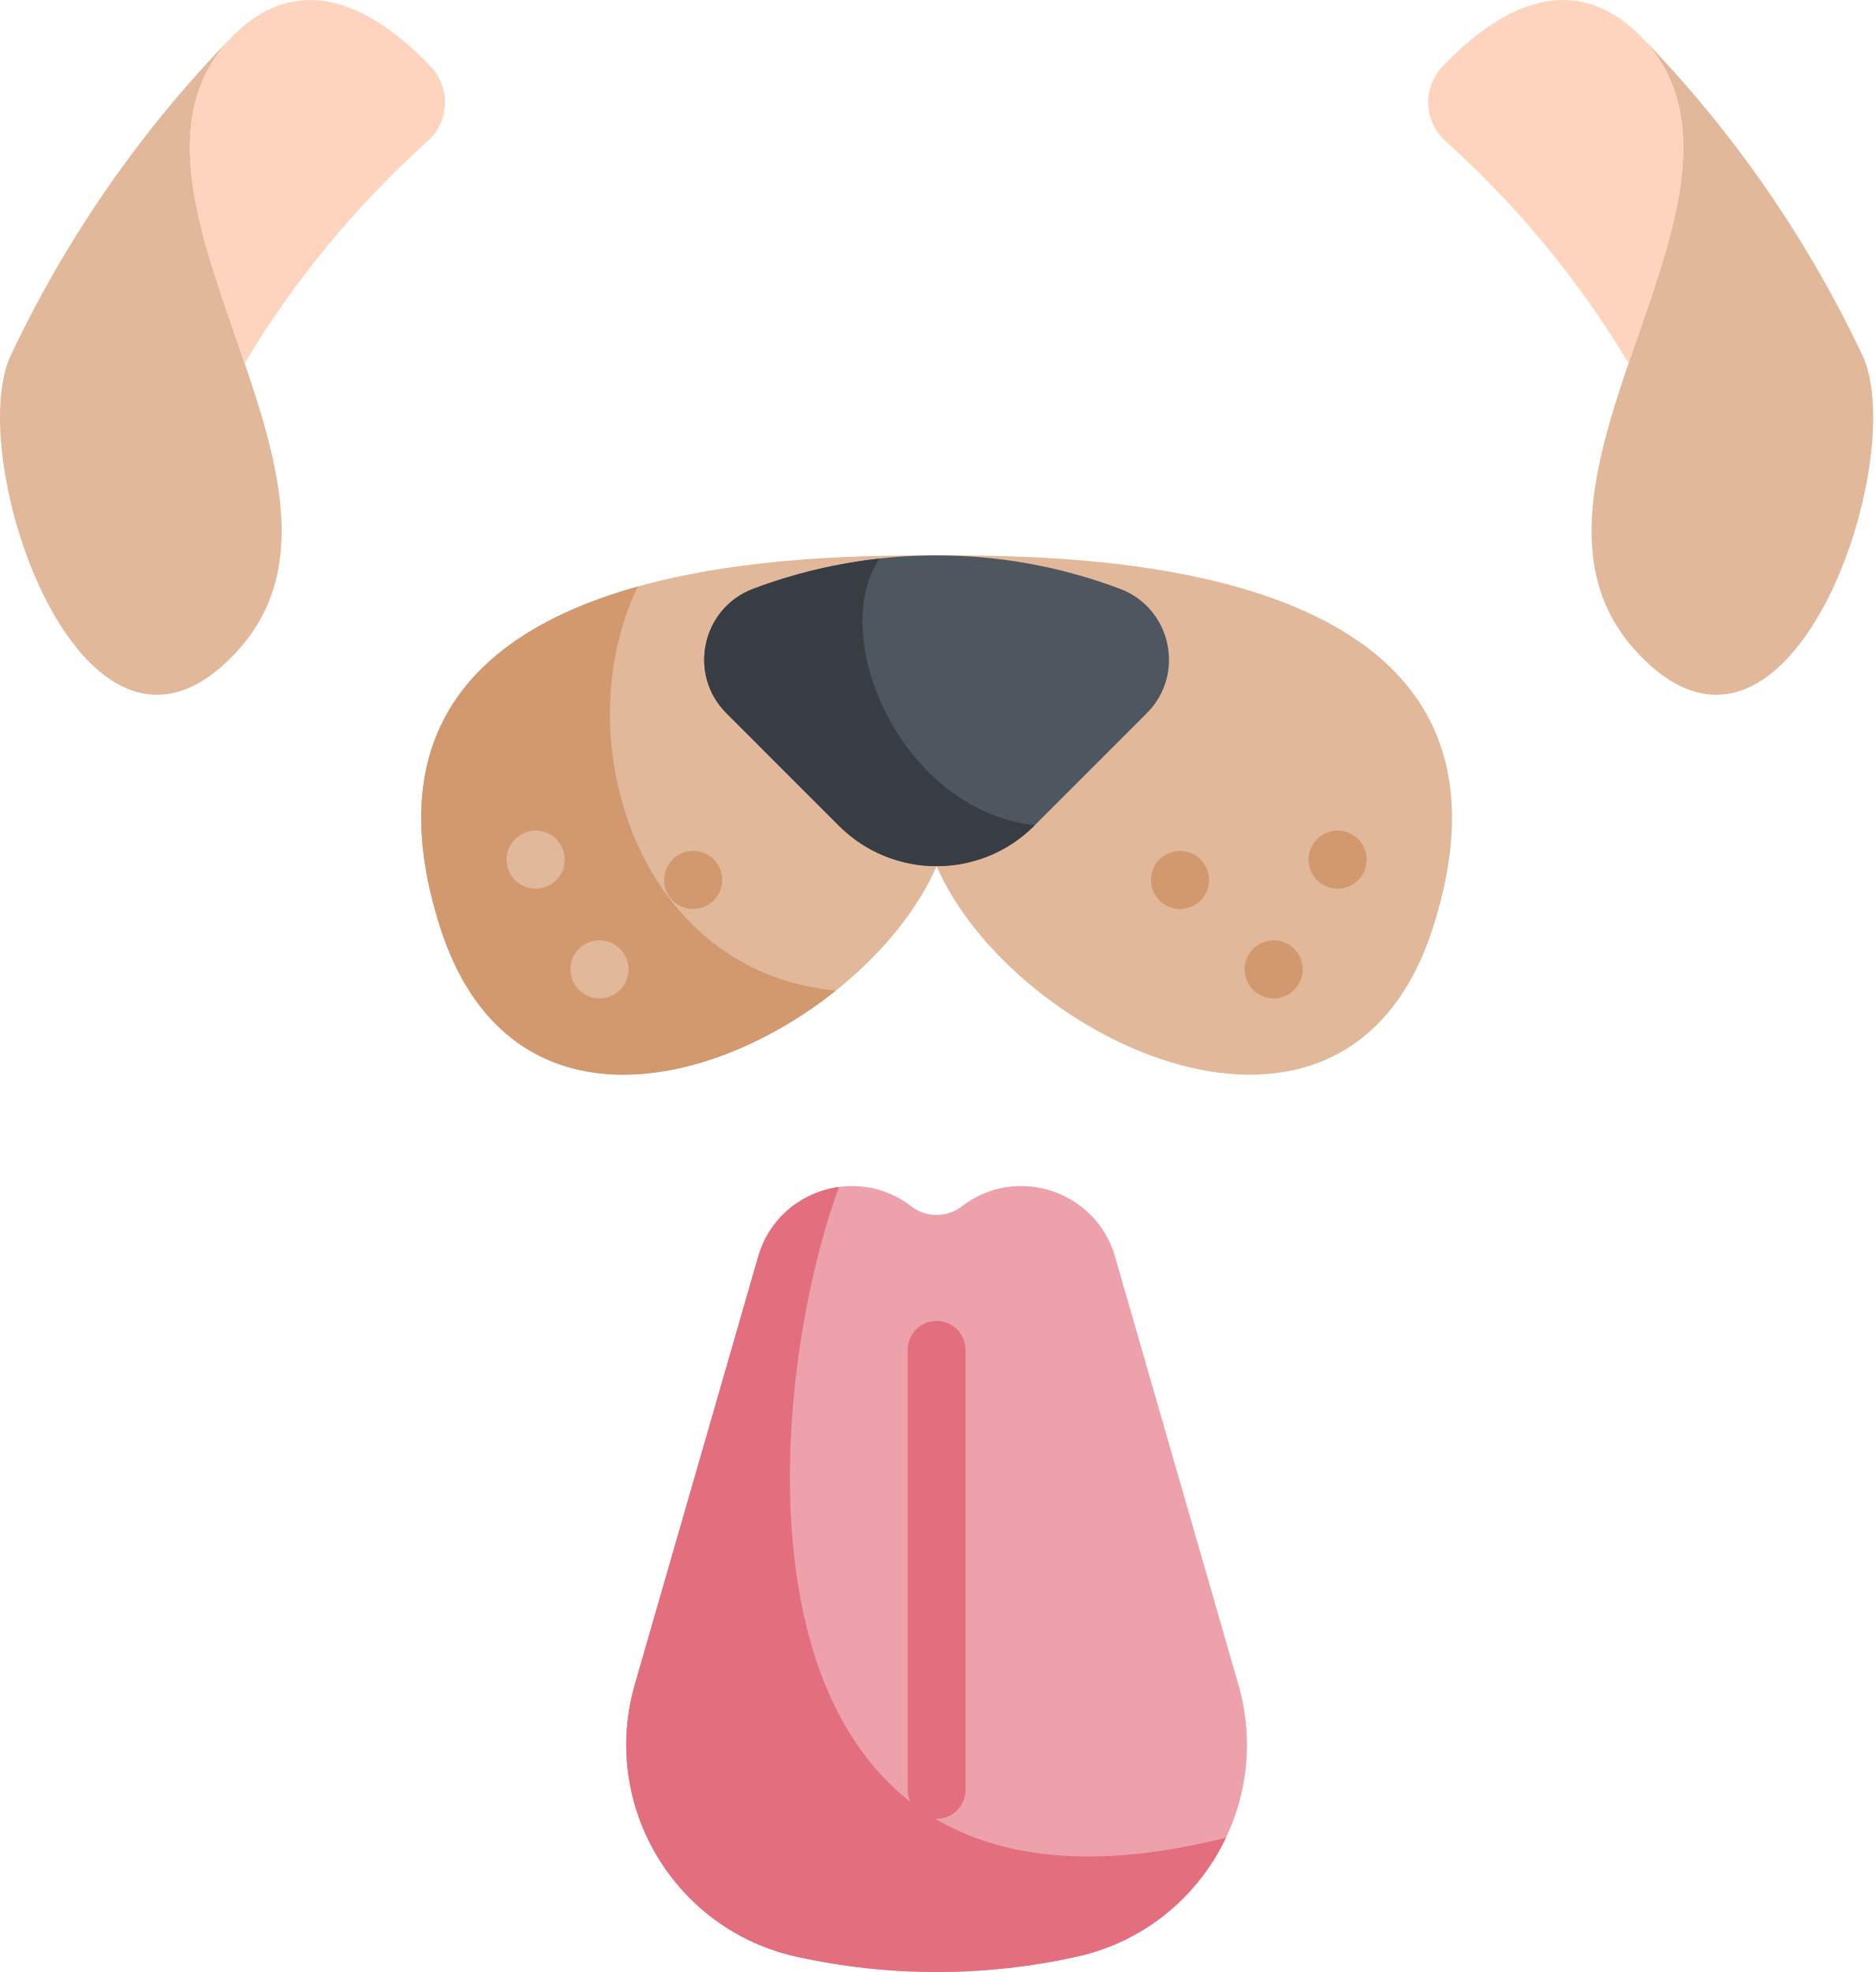
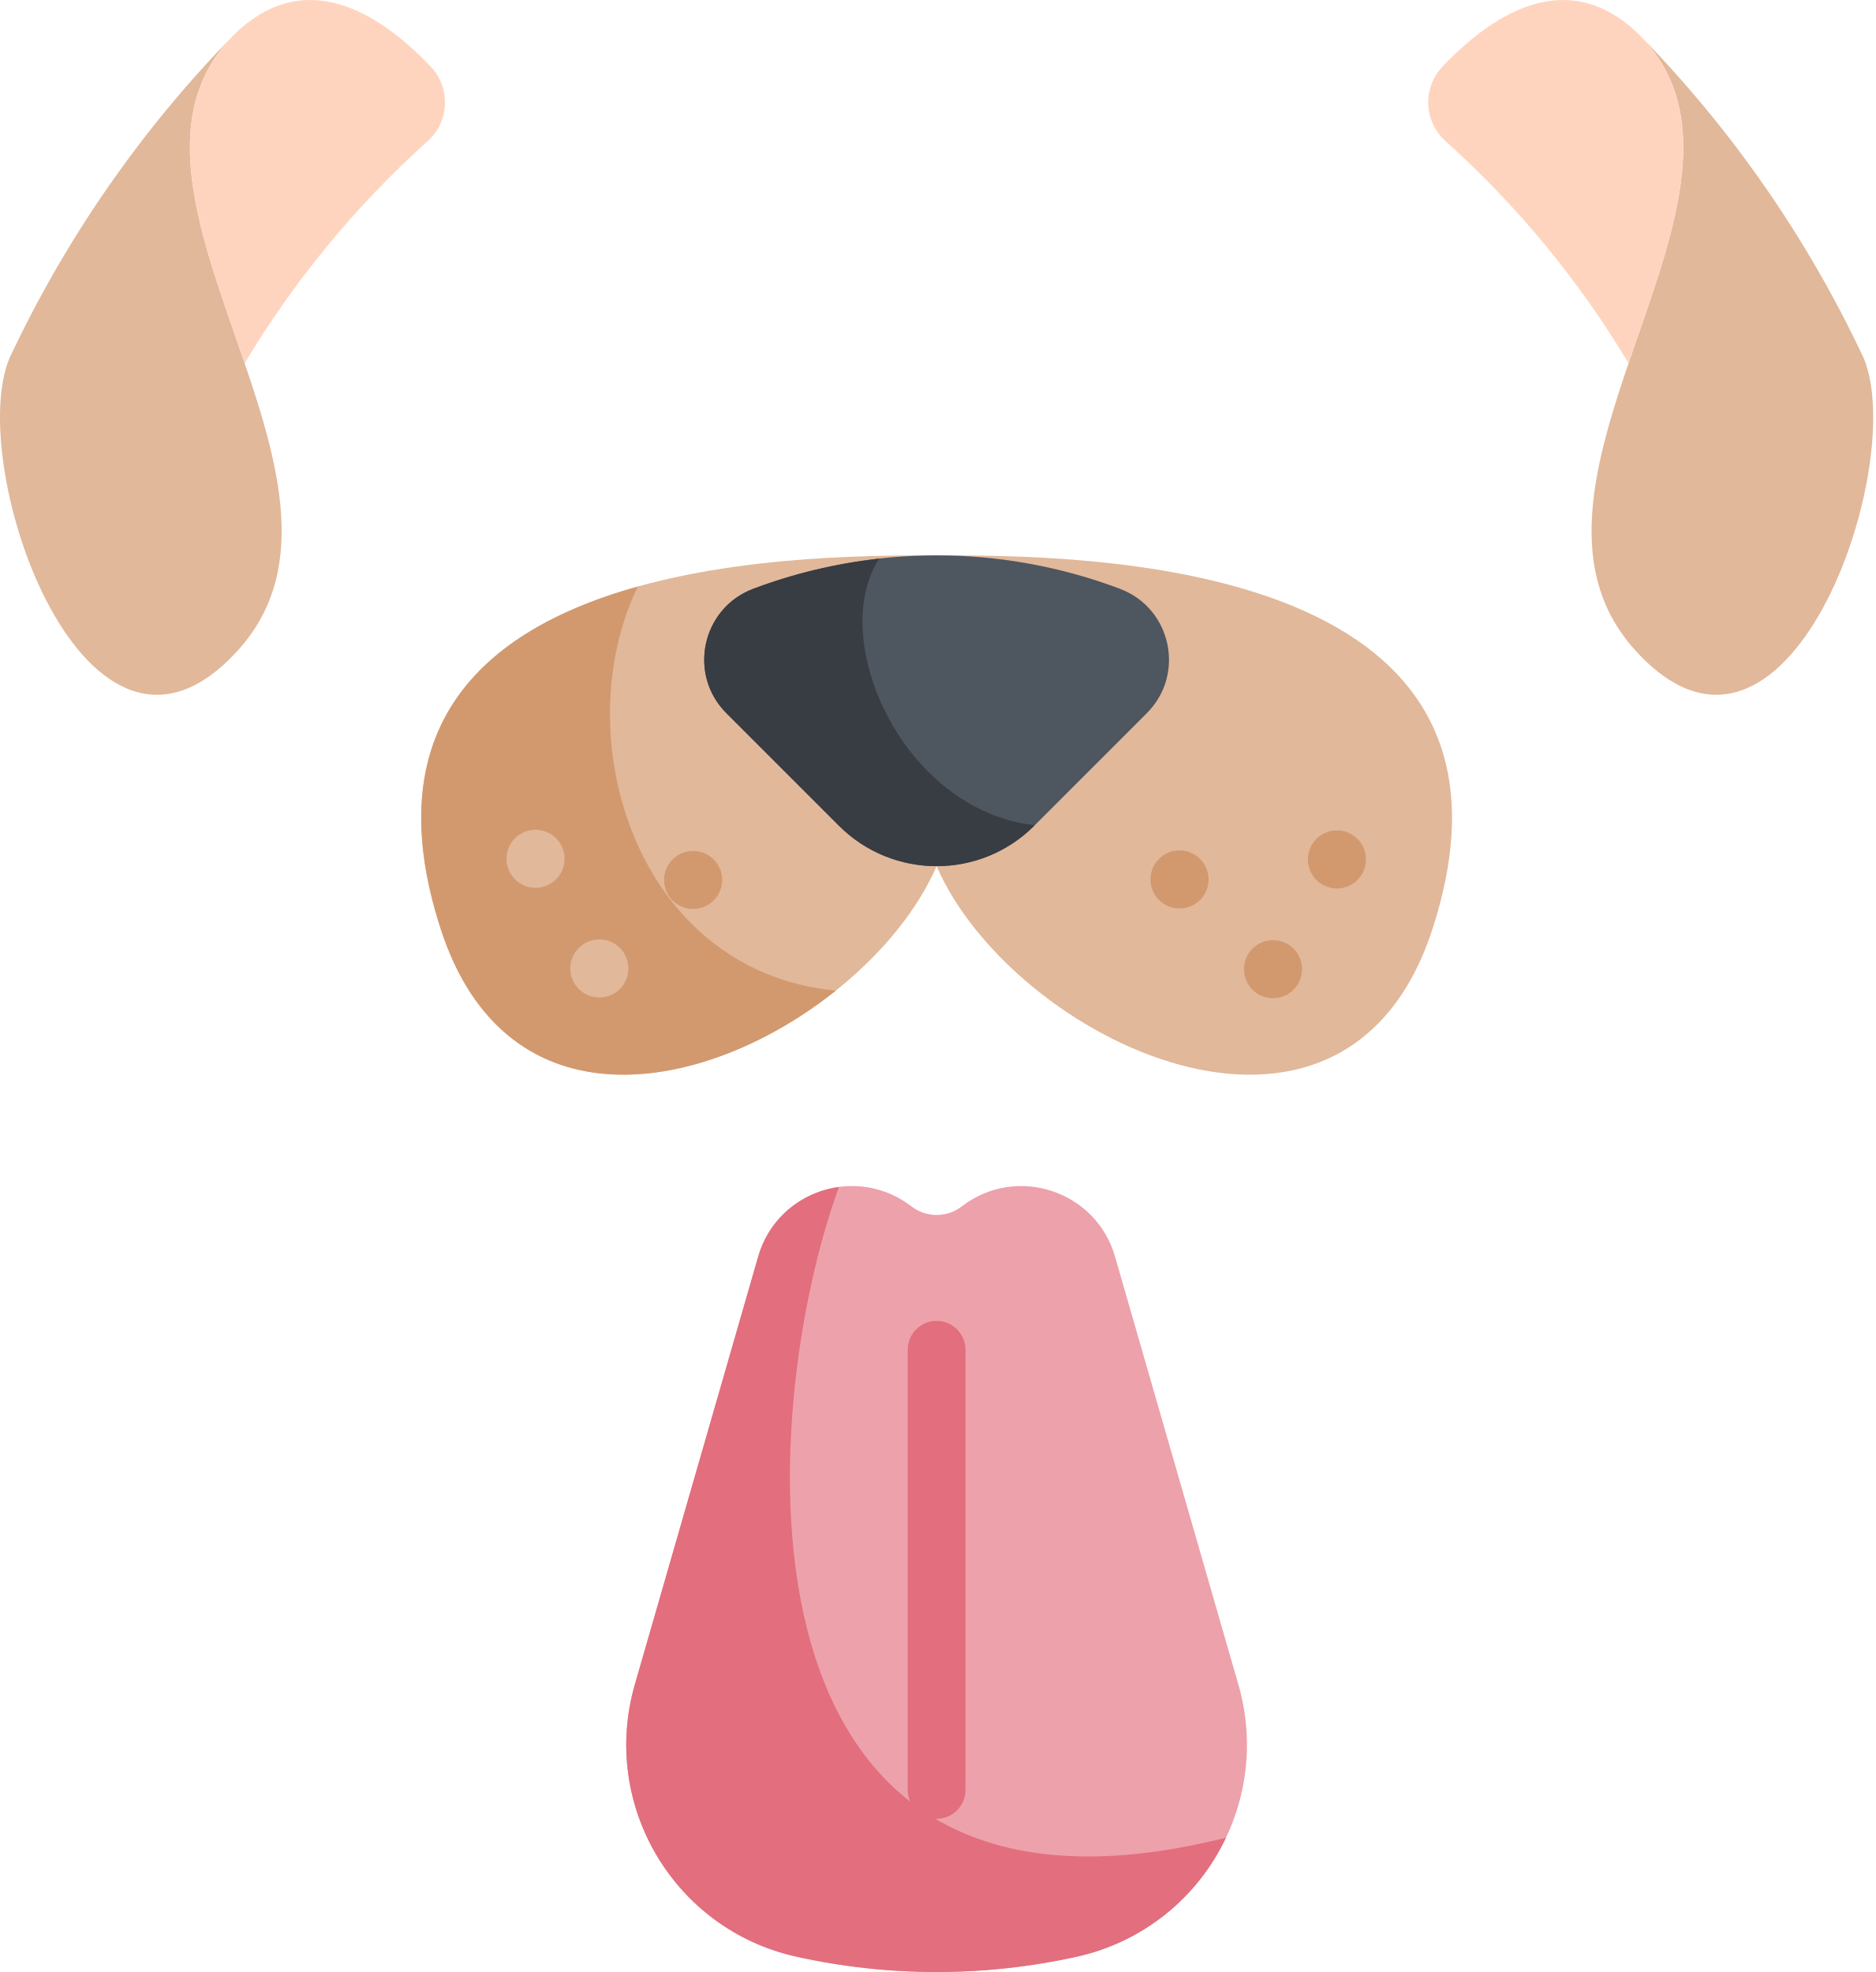
- <svg xmlns="http://www.w3.org/2000/svg" width="97px" height="102px" viewBox="0 0 97 102" version="1.1">
-   <g id="Page-1" stroke="none" stroke-width="1" fill="none" fill-rule="evenodd">
-     <g id="Desktop-HD-Copy-2" transform="translate(-446, -4318)" fill-rule="nonzero">
-       <g id="dog" transform="translate(446, 4318)">
-         <path d="M48.439,44.802 C52.309,53.742 69.535,62.191 74.101,48.005 C80.304,28.732 55.741,28.726 48.439,28.726 C41.137,28.726 16.574,28.732 22.777,48.005 C27.343,62.191 44.569,53.741 48.439,44.802 Z" id="Path" fill="#E1B89A" />
-         <path d="M32.988,30.337 C25.546,32.41 19.285,37.153 22.777,48.005 C26.166,58.533 36.525,56.593 43.226,51.239 C32.856,50.242 29.24,38.069 32.988,30.337 L32.988,30.337 Z" id="Path" fill="#D2996F" />
-         <path d="M29.185,44.223 C29.052,43.405 28.281,42.848 27.463,42.981 C26.644,43.115 26.088,43.886 26.221,44.704 C26.354,45.523 27.125,46.079 27.943,45.946 C28.762,45.813 29.318,45.042 29.185,44.223 Z" id="Path" fill="#E1B89A" />
-         <path d="M36.909,44.453 C36.322,43.866 35.371,43.866 34.785,44.453 C34.199,45.039 34.199,45.99 34.785,46.577 C35.371,47.163 36.322,47.163 36.909,46.577 C37.495,45.99 37.495,45.039 36.909,44.453 Z" id="Path" fill="#D2996F" />
-         <path d="M32.486,49.899 C32.353,49.08 31.582,48.524 30.764,48.657 C29.944,48.79 29.389,49.561 29.522,50.38 C29.654,51.199 30.426,51.755 31.245,51.622 C32.063,51.489 32.619,50.718 32.486,49.899 L32.486,49.899 Z" id="Path" fill="#E1B89A" />
-         <g id="Group" transform="translate(59.35524, 42.83203)" fill="#D2996F">
-           <path d="M10.281,0.202 C9.491,-0.051 8.646,0.384 8.393,1.174 C8.14,1.964 8.575,2.81 9.365,3.063 C10.154,3.316 10.999,2.881 11.253,2.091 C11.506,1.301 11.071,0.455 10.281,0.202 Z" id="Path" />
-           <path d="M2.736,1.621 C2.15,1.034 1.199,1.034 0.612,1.621 C0.026,2.208 0.026,3.159 0.612,3.745 C1.199,4.331 2.15,4.331 2.736,3.745 C3.322,3.159 3.322,2.208 2.736,1.621 Z" id="Path" />
-           <path d="M6.893,5.854 C6.09,5.645 5.27,6.128 5.062,6.931 C4.854,7.734 5.337,8.553 6.14,8.761 C6.942,8.97 7.762,8.487 7.969,7.684 C8.177,6.881 7.696,6.061 6.893,5.854 Z" id="Path" />
-         </g>
-         <path d="M59.31,36.889 L53.491,42.709 C50.701,45.5 46.177,45.5 43.387,42.709 L37.568,36.889 C35.557,34.878 36.293,31.461 38.954,30.456 C45.067,28.15 51.811,28.15 57.924,30.456 C60.585,31.461 61.321,34.878 59.31,36.889 Z" id="Path" fill="#4E5660" />
-         <path d="M45.467,28.898 C43.256,29.144 41.067,29.659 38.954,30.456 C36.293,31.46 35.557,34.878 37.568,36.889 L43.387,42.709 C46.177,45.5 50.701,45.5 53.491,42.709 L53.513,42.687 C46.65,41.905 42.774,33.042 45.467,28.898 L45.467,28.898 Z" id="Path" fill="#383C43" />
-         <path d="M49.74,62.4 C48.974,62.991 47.904,62.991 47.138,62.4 C44.319,60.226 40.196,61.577 39.211,64.997 L32.83,87.135 C31.036,93.361 34.869,99.81 41.194,101.209 C45.967,102.264 50.911,102.264 55.684,101.209 C62.009,99.81 65.842,93.361 64.047,87.135 L57.667,64.997 C56.682,61.577 52.559,60.226 49.74,62.4 L49.74,62.4 Z" id="Path" fill="#EDA1AB" />
-         <path d="M41.194,101.209 C45.967,102.264 50.912,102.264 55.684,101.209 C59.218,100.427 61.973,98.069 63.403,95.054 C37.141,101.64 39.139,73.002 43.389,61.394 C41.508,61.65 39.8,62.954 39.211,64.998 L32.83,87.135 C31.036,93.361 34.869,99.81 41.194,101.209 L41.194,101.209 Z" id="Path" fill="#E26E7E" />
-         <path d="M48.439,94.076 C47.614,94.076 46.945,93.407 46.945,92.582 L46.945,69.817 C46.945,68.992 47.614,68.323 48.439,68.323 C49.264,68.323 49.933,68.992 49.933,69.817 L49.933,92.582 C49.933,93.407 49.264,94.076 48.439,94.076 Z" id="Path" fill="#E26E7E" />
-         <path d="M12.044,1.854 C4.226,9.863 20.17,24.884 12.336,33.605 C4.503,42.325 -1.818,24.189 0.477,18.559 L0.477,18.555 C3.383,12.342 7.31,6.703 12.044,1.854 Z" id="Path" fill="#E1B89A" />
-         <path d="M12.657,18.801 C10.511,12.505 7.836,6.164 12.044,1.854 C15.627,-1.728 19.45,0.479 22.271,3.437 C23.319,4.537 23.251,6.28 22.121,7.297 C18.426,10.626 15.211,14.499 12.653,18.79" id="Path" fill="#FFD4BE" />
-         <path d="M84.834,1.854 C92.652,9.863 76.708,24.884 84.542,33.605 C92.375,42.325 98.695,24.189 96.401,18.559 L96.401,18.555 C93.496,12.342 89.567,6.703 84.834,1.854 L84.834,1.854 Z" id="Path" fill="#E1B89A" />
-         <path d="M84.221,18.801 C86.367,12.505 89.041,6.164 84.834,1.854 C81.252,-1.728 77.428,0.479 74.607,3.437 C73.558,4.537 73.628,6.28 74.757,7.297 C78.452,10.626 81.666,14.499 84.225,18.79" id="Path" fill="#FFD4BE" />
-       </g>
+ <svg xmlns="http://www.w3.org/2000/svg" width="97" height="102">
+   <g fill-rule="nonzero" fill="none">
+     <path d="M48.44 44.802c3.869 8.94 21.095 17.39 25.66 3.203 6.204-19.273-18.359-19.279-25.66-19.279-7.303 0-31.866.006-25.663 19.28C27.343 62.19 44.57 53.74 48.44 44.801z" fill="#E1B89A" />
+     <path d="M32.988 30.337c-7.442 2.073-13.703 6.816-10.21 17.668 3.388 10.528 13.747 8.588 20.448 3.234-10.37-.997-13.986-13.17-10.238-20.902z" fill="#D2996F" />
+     <path d="M29.185 44.223a1.502 1.502 0 1 0-2.964.481 1.502 1.502 0 0 0 2.964-.48z" fill="#E1B89A" />
+     <path d="M36.909 44.453a1.5 1.5 0 1 0-2.124 2.124 1.5 1.5 0 1 0 2.124-2.124z" fill="#D2996F" />
+     <path d="M32.486 49.899a1.502 1.502 0 1 0-2.964.48 1.502 1.502 0 0 0 2.964-.48z" fill="#E1B89A" />
+     <g fill="#D2996F">
+       <path d="M69.636 43.034a1.502 1.502 0 1 0-.916 2.86 1.502 1.502 0 0 0 .916-2.86zM62.092 44.453a1.502 1.502 0 1 0-2.124 2.123 1.502 1.502 0 0 0 2.124-2.123zM66.248 48.686a1.502 1.502 0 1 0-.754 2.907 1.502 1.502 0 0 0 .754-2.907z" />
    </g>
+     <path d="M59.31 36.889l-5.819 5.82a7.144 7.144 0 0 1-10.104 0l-5.82-5.82c-2.01-2.01-1.274-5.428 1.387-6.433a26.866 26.866 0 0 1 18.97 0c2.66 1.005 3.397 4.422 1.386 6.433z" fill="#4E5660" />
+     <path d="M45.467 28.898c-2.211.246-4.4.761-6.513 1.558-2.66 1.004-3.397 4.422-1.386 6.433l5.819 5.82a7.144 7.144 0 0 0 10.104 0l.022-.022c-6.863-.782-10.739-9.645-8.046-13.789z" fill="#383C43" />
+     <path d="M49.74 62.4a2.13 2.13 0 0 1-2.602 0c-2.82-2.174-6.942-.823-7.927 2.597l-6.38 22.138c-1.795 6.226 2.038 12.675 8.363 14.074a33.555 33.555 0 0 0 14.49 0c6.325-1.399 10.158-7.848 8.363-14.074l-6.38-22.138c-.985-3.42-5.108-4.77-7.927-2.597z" fill="#EDA1AB" />
+     <path d="M41.194 101.209a33.555 33.555 0 0 0 14.49 0 11.197 11.197 0 0 0 7.72-6.155c-26.263 6.586-24.265-22.052-20.015-33.66-1.881.256-3.59 1.56-4.178 3.604l-6.38 22.137c-1.795 6.226 2.038 12.675 8.363 14.074z" fill="#E26E7E" />
+     <path d="M48.44 94.076c-.826 0-1.495-.669-1.495-1.494V69.817a1.494 1.494 0 1 1 2.988 0v22.765c0 .825-.669 1.494-1.494 1.494z" fill="#E26E7E" />
+     <path d="M12.044 1.854c-7.818 8.009 8.126 23.03.292 31.75C4.503 42.326-1.818 24.19.476 18.56v-.004a60.788 60.788 0 0 1 11.568-16.7z" fill="#E1B89A" />
+     <path d="M12.657 18.801c-2.146-6.296-4.82-12.637-.613-16.947C15.627-1.728 19.45.48 22.271 3.437a2.691 2.691 0 0 1-.15 3.86 49.9 49.9 0 0 0-9.468 11.493" fill="#FFD4BE" />
+     <path d="M84.834 1.854c7.818 8.009-8.126 23.03-.292 31.75 7.833 8.721 14.153-9.415 11.859-15.045v-.004a60.77 60.77 0 0 0-11.567-16.7z" fill="#E1B89A" />
+     <path d="M84.22 18.801c2.147-6.296 4.821-12.637.614-16.947C81.252-1.728 77.428.48 74.607 3.437a2.692 2.692 0 0 0 .15 3.86 49.88 49.88 0 0 1 9.468 11.493" fill="#FFD4BE" />
  </g>
</svg>
